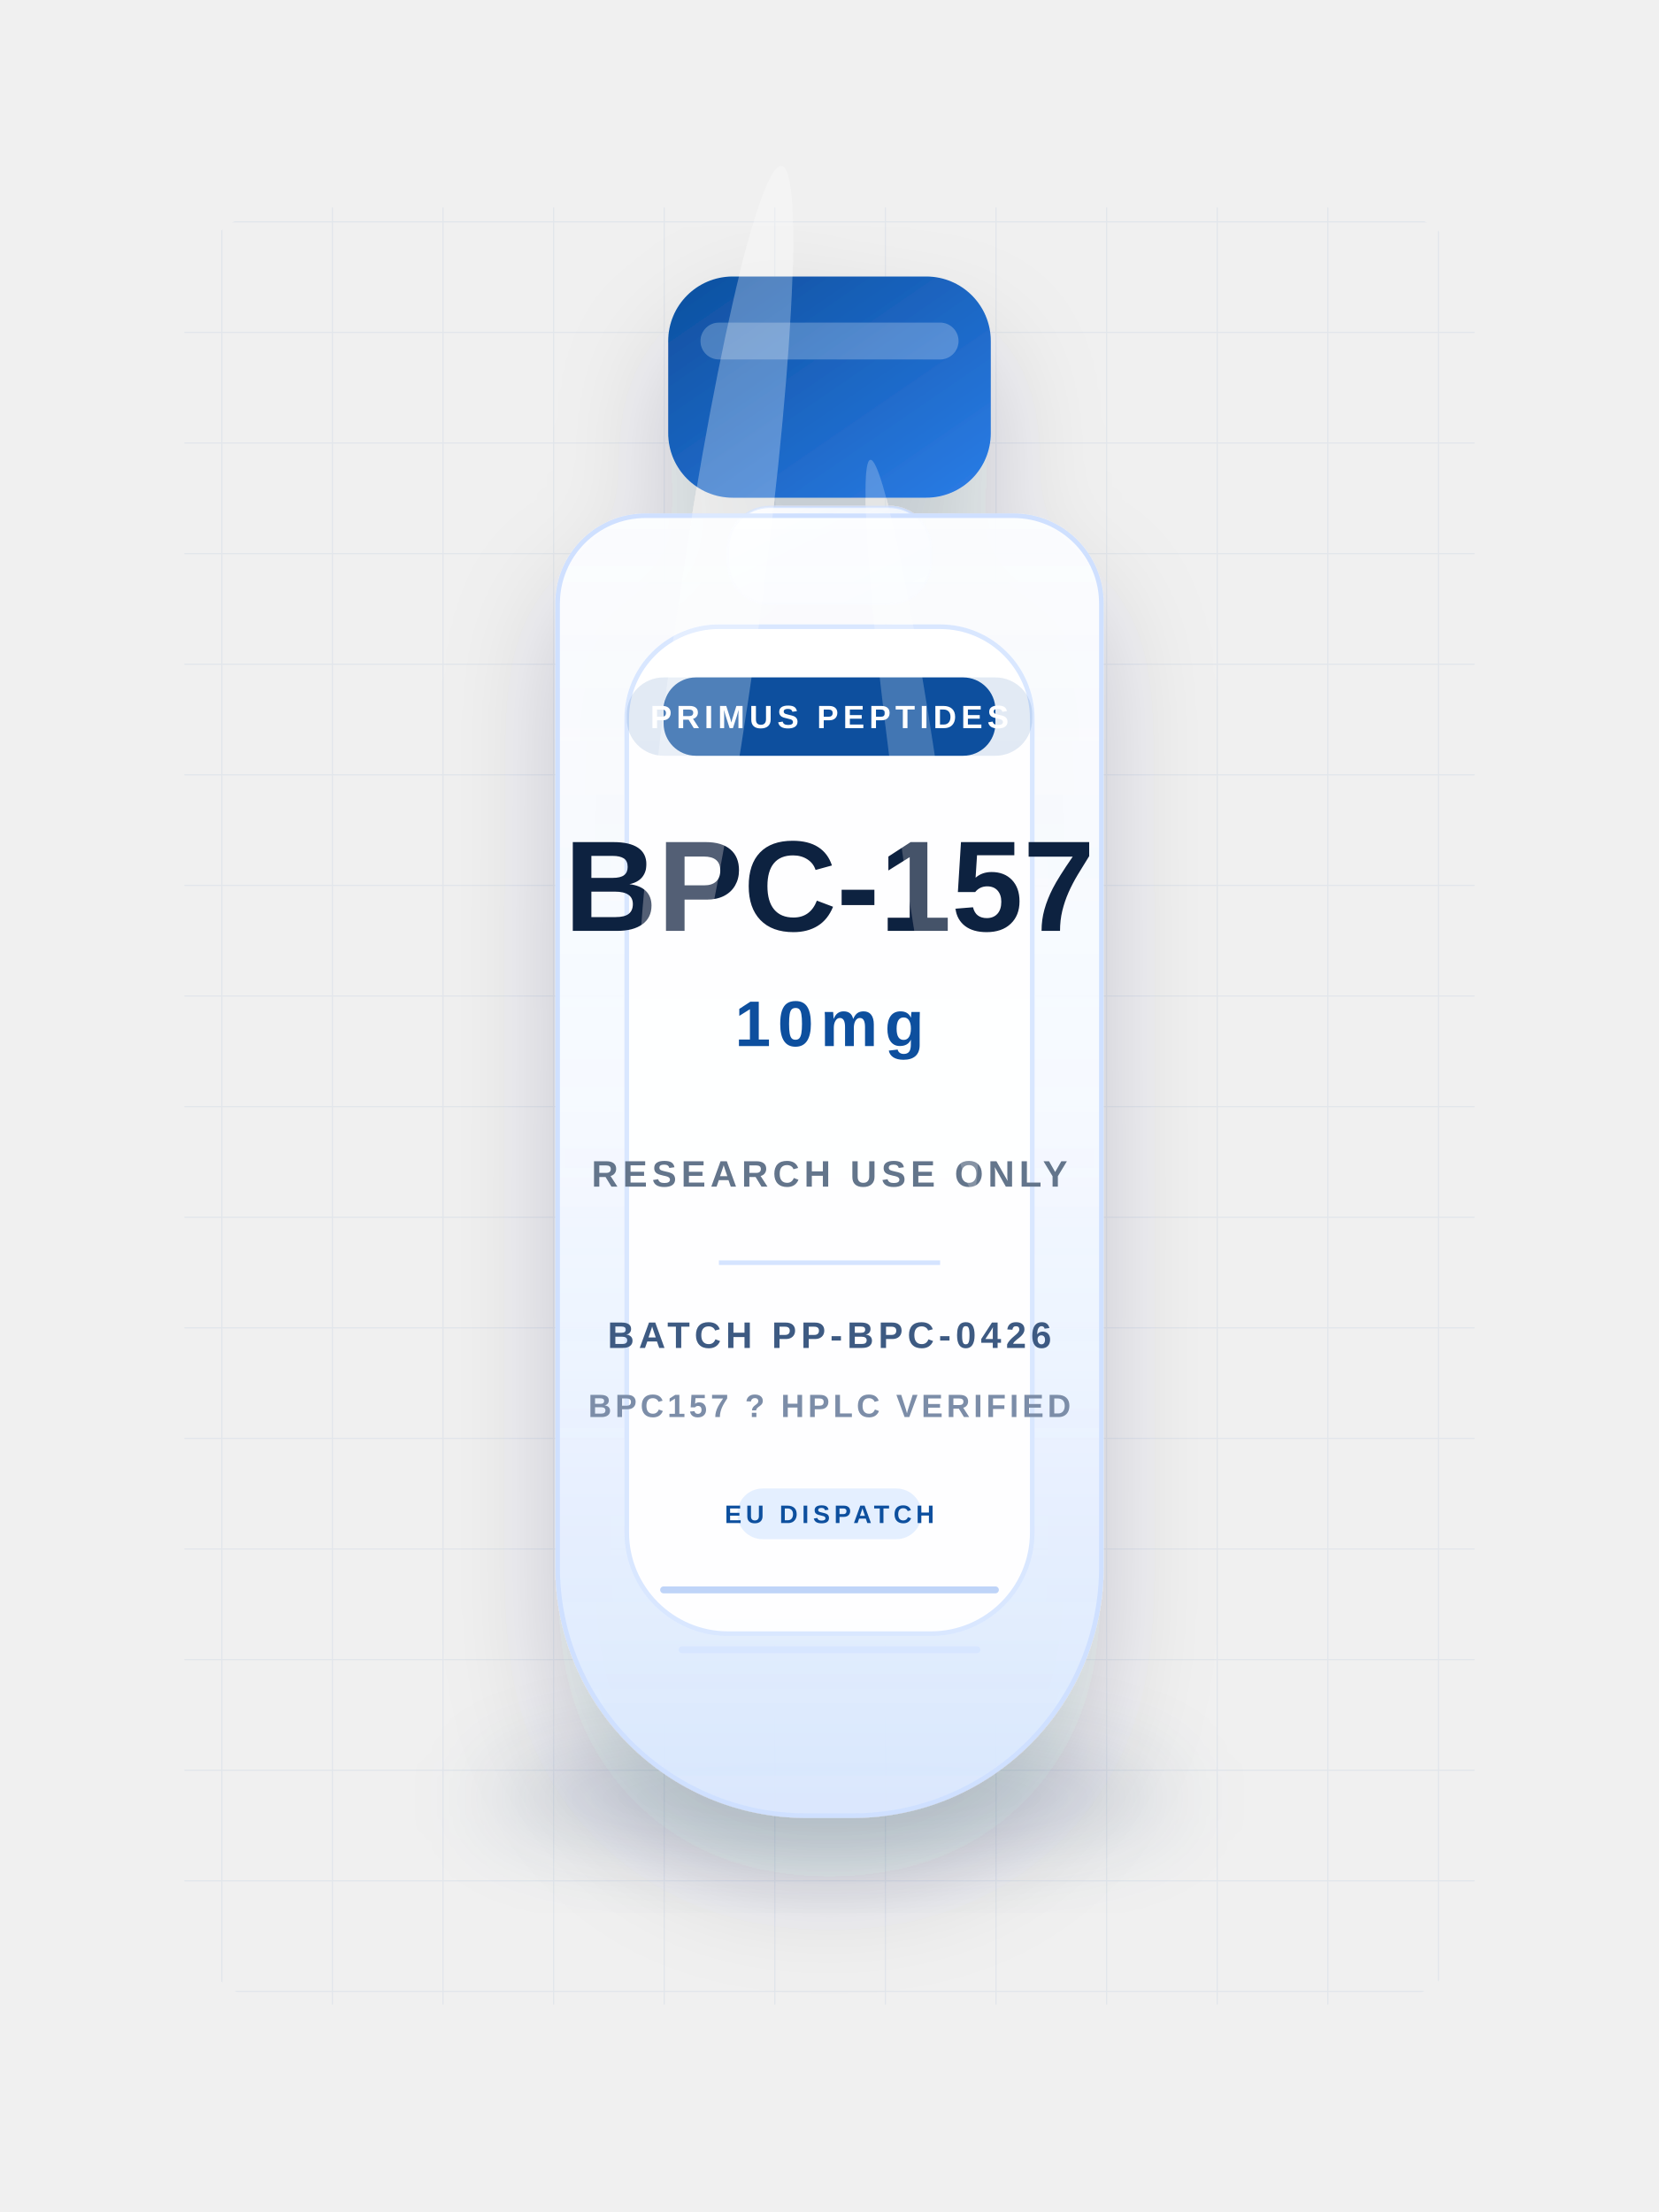
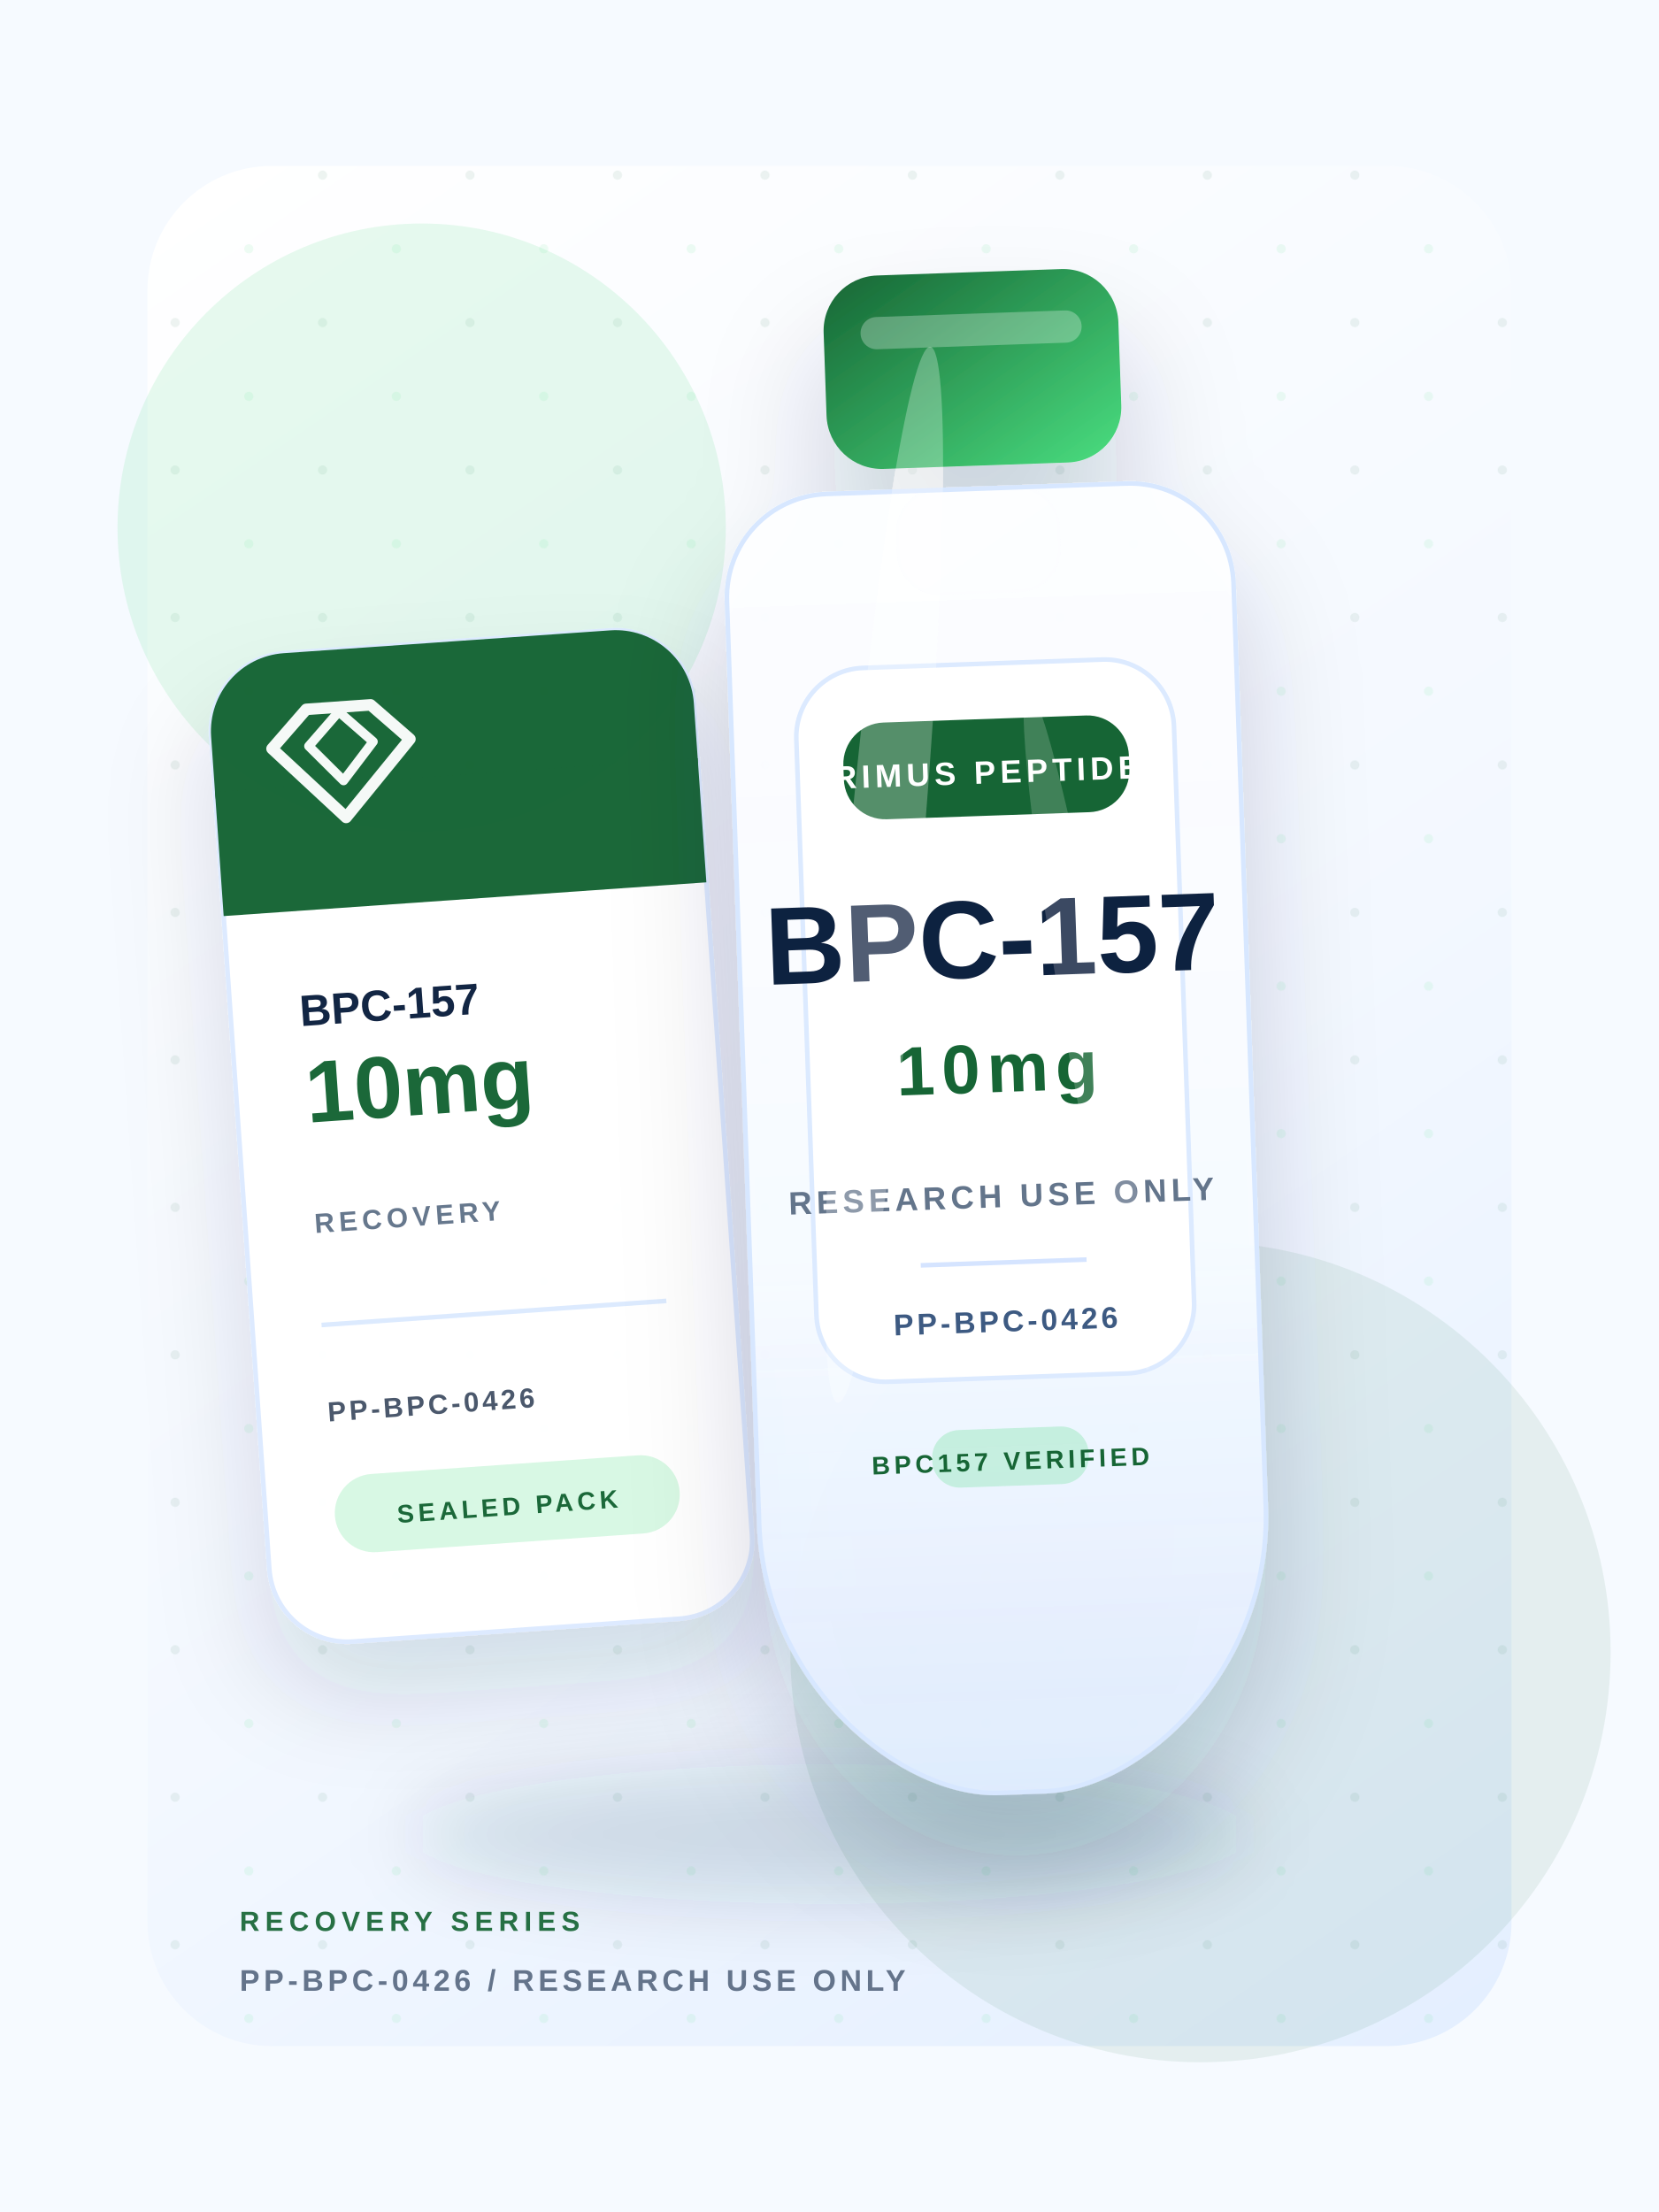
<svg xmlns="http://www.w3.org/2000/svg" width="720" height="960" viewBox="0 0 720 960" fill="none">
  <defs>
-     <linearGradient id="body-bpc-157-10mg" x1="0" y1="140" x2="0" y2="780" gradientUnits="userSpaceOnUse">
-       <stop stop-color="#ffffff" stop-opacity="0.92" />
-       <stop offset="0.55" stop-color="#f5f9ff" stop-opacity="0.98" />
-       <stop offset="1" stop-color="#dbe9ff" stop-opacity="0.95" />
+     <linearGradient id="panel-bpc-157-10mg" x1="84" y1="72" x2="638" y2="880" gradientUnits="userSpaceOnUse">
+       <stop stop-color="#ffffff" />
+       <stop offset="0.58" stop-color="#f3f8ff" />
+       <stop offset="1" stop-color="#e4efff" />
+     </linearGradient>
+     <linearGradient id="body-bpc-157-10mg" x1="0" y1="120" x2="0" y2="820" gradientUnits="userSpaceOnUse">
+       <stop stop-color="#ffffff" stop-opacity="0.96" />
+       <stop offset="0.6" stop-color="#f7fbff" stop-opacity="0.98" />
+       <stop offset="1" stop-color="#dceaff" stop-opacity="0.95" />
    </linearGradient>
    <linearGradient id="neck-bpc-157-10mg" x1="0" y1="0" x2="1" y2="1">
-       <stop stop-color="#ffffff" stop-opacity="0.95" />
-       <stop offset="1" stop-color="#e3eeff" stop-opacity="0.9" />
+       <stop stop-color="#ffffff" />
+       <stop offset="1" stop-color="#e5f0ff" />
    </linearGradient>
    <linearGradient id="cap-bpc-157-10mg" x1="0" y1="0" x2="1" y2="1">
-       <stop stop-color="#0d4f9e" />
-       <stop offset="1" stop-color="#2b7de7" />
+       <stop stop-color="#166534" />
+       <stop offset="1" stop-color="#4ade80" />
    </linearGradient>
-     <filter id="shadow-bpc-157-10mg" x="120" y="70" width="500" height="820" filterUnits="userSpaceOnUse" color-interpolation-filters="sRGB">
-       <feDropShadow dx="0" dy="28" stdDeviation="24" flood-color="#0f2549" flood-opacity="0.18" />
+     <pattern id="pattern-bpc-157-10mg" width="64" height="64" patternUnits="userSpaceOnUse">
+       <circle cx="12" cy="12" r="2" fill="#166534" fill-opacity="0.08" />
+       <circle cx="44" cy="44" r="2" fill="#4ade80" fill-opacity="0.1" />
+     </pattern>
+     <filter id="shadow-bpc-157-10mg" x="40" y="50" width="620" height="850" filterUnits="userSpaceOnUse" color-interpolation-filters="sRGB">
+       <feDropShadow dx="0" dy="30" stdDeviation="25" flood-color="#0f2549" flood-opacity="0.18" />
    </filter>
-     <filter id="soft-shadow-bpc-157-10mg" x="170" y="710" width="380" height="120" filterUnits="userSpaceOnUse" color-interpolation-filters="sRGB">
-       <feGaussianBlur stdDeviation="18" />
+     <filter id="card-shadow-bpc-157-10mg" x="40" y="180" width="320" height="600" filterUnits="userSpaceOnUse" color-interpolation-filters="sRGB">
+       <feDropShadow dx="0" dy="24" stdDeviation="22" flood-color="#0f2549" flood-opacity="0.14" />
    </filter>
-     <pattern id="grid-bpc-157-10mg" width="48" height="48" patternUnits="userSpaceOnUse">
-       <path d="M48 0H0V48" stroke="#0d4f9e" stroke-opacity="0.06" />
-     </pattern>
+     <filter id="floor-bpc-157-10mg" x="130" y="730" width="460" height="130" filterUnits="userSpaceOnUse">
+       <feGaussianBlur stdDeviation="16" />
+     </filter>
  </defs>
-   <rect width="720" height="960" fill="none" />
-   <rect x="80" y="90" width="560" height="780" rx="44" fill="url(#grid-bpc-157-10mg)" />
-   <ellipse cx="360" cy="780" rx="150" ry="26" fill="#173865" fill-opacity="0.15" filter="url(#soft-shadow-bpc-157-10mg)" />
-   <g filter="url(#shadow-bpc-157-10mg)">
-     <rect x="290" y="120" width="140" height="96" rx="28" fill="url(#cap-bpc-157-10mg)" />
-     <rect x="304" y="140" width="112" height="16" rx="8" fill="#ffffff" fill-opacity="0.24" />
-     <rect x="316" y="220" width="88" height="42" rx="18" fill="url(#neck-bpc-157-10mg)" stroke="#c7daff" stroke-opacity="0.7" />
-     <path d="M242 262C242 240.909 259.091 223.818 280.182 223.818H439.818C460.909 223.818 478 240.909 478 262V680C478 739.647 429.647 788 370 788H350C290.353 788 242 739.647 242 680V262Z" fill="url(#body-bpc-157-10mg)" stroke="#cfe0ff" stroke-width="2" />
-     <path d="M272 312C272 289.909 289.909 272 312 272H408C430.091 272 448 289.909 448 312V665C448 689.301 428.301 709 404 709H316C291.699 709 272 689.301 272 665V312Z" fill="#ffffff" fill-opacity="0.96" stroke="#d9e7ff" stroke-width="2" />
-     <rect x="272" y="294" width="176" height="34" rx="16" fill="#0d4f9e" fill-opacity="0.12" />
-     <rect x="288" y="294" width="144" height="34" rx="14" fill="#0d4f9e" />
-     <text x="360" y="316" text-anchor="middle" font-family="Arial, Helvetica, sans-serif" font-size="14" font-weight="700" letter-spacing="2" fill="#ffffff">PRIMUS PEPTIDES</text>
-     <text x="360" y="404" text-anchor="middle" font-family="Arial, Helvetica, sans-serif" font-size="56" font-weight="700" fill="#10213f">BPC-157</text>
-     <text x="360" y="454" text-anchor="middle" font-family="Arial, Helvetica, sans-serif" font-size="28" font-weight="700" letter-spacing="3" fill="#0d4f9e">10mg</text>
-     <text x="360" y="515" text-anchor="middle" font-family="Arial, Helvetica, sans-serif" font-size="16" font-weight="700" letter-spacing="2" fill="#64748b">RESEARCH USE ONLY</text>
-     <line x1="312" y1="548" x2="408" y2="548" stroke="#d5e4ff" stroke-width="2" />
-     <text x="360" y="585" text-anchor="middle" font-family="Arial, Helvetica, sans-serif" font-size="16" font-weight="700" letter-spacing="2" fill="#3e5a82">BATCH PP-BPC-0426</text>
-     <text x="360" y="615" text-anchor="middle" font-family="Arial, Helvetica, sans-serif" font-size="14" font-weight="600" letter-spacing="1.6" fill="#7c8da8">BPC157 ? HPLC VERIFIED</text>
-     <rect x="320" y="646" width="80" height="22" rx="11" fill="#e4efff" />
-     <text x="360" y="661" text-anchor="middle" font-family="Arial, Helvetica, sans-serif" font-size="11" font-weight="700" letter-spacing="1.8" fill="#0d4f9e">EU DISPATCH</text>
-     <ellipse cx="310" cy="280" rx="18" ry="210" fill="#ffffff" fill-opacity="0.28" transform="rotate(8 310 280)" />
-     <ellipse cx="400" cy="358" rx="10" ry="160" fill="#ffffff" fill-opacity="0.22" transform="rotate(-8 400 358)" />
-     <path d="M288 690H432" stroke="#bfd4f8" stroke-width="3" stroke-linecap="round" />
-     <path d="M296 716H424" stroke="#d7e6ff" stroke-width="3" stroke-linecap="round" />
+   <rect width="720" height="960" rx="0" fill="#f6faff" />
+   <rect x="64" y="72" width="592" height="816" rx="54" fill="url(#panel-bpc-157-10mg)" />
+   <rect x="64" y="72" width="592" height="816" rx="54" fill="url(#pattern-bpc-157-10mg)" opacity="0.9" />
+   <circle cx="183" cy="229" r="132" fill="#4ade80" fill-opacity="0.13" />
+   <circle cx="521" cy="717" r="178" fill="#166534" fill-opacity="0.08" />
+   <ellipse cx="360" cy="796" rx="182" ry="30" fill="#0f2549" fill-opacity="0.14" filter="url(#floor-bpc-157-10mg)" />
+   <g transform="rotate(-4 209 493)" filter="url(#card-shadow-bpc-157-10mg)" opacity="0.98">
+     <rect x="104" y="278" width="210" height="430" rx="34" fill="#ffffff" stroke="#dceaff" stroke-width="2" />
+     <rect x="104" y="278" width="210" height="92" rx="34" fill="#166534" />
+     <rect x="104" y="336" width="210" height="54" fill="#166534" />
+     <g transform="translate(130 303)" opacity="0.96">
+       <path d="M0 16L16 0H44L60 16L30 48L0 16Z" fill="none" stroke="#ffffff" stroke-width="5" stroke-linejoin="round" />
+       <path d="M16 16L30 2L44 16L30 32L16 16Z" fill="none" stroke="#ffffff" stroke-width="4" stroke-linejoin="round" />
+     </g>
+     <text x="134" y="440" font-family="Arial, Helvetica, sans-serif" font-size="19" font-weight="800" fill="#10213f">BPC-157</text>
+     <text x="134" y="482" font-family="Arial, Helvetica, sans-serif" font-size="38" font-weight="900" fill="#166534">10mg</text>
+     <text x="134" y="530" font-family="Arial, Helvetica, sans-serif" font-size="12" font-weight="800" letter-spacing="2" fill="#64748b">RECOVERY</text>
+     <line x1="134" y1="570" x2="284" y2="570" stroke="#dbeafe" stroke-width="2" />
+     <text x="134" y="612" font-family="Arial, Helvetica, sans-serif" font-size="12" font-weight="800" letter-spacing="1.4" fill="#475569">PP-BPC-0426</text>
+     <rect x="134" y="636" width="150" height="34" rx="17" fill="#4ade80" fill-opacity="0.22" />
+     <text x="209" y="658" text-anchor="middle" font-family="Arial, Helvetica, sans-serif" font-size="11" font-weight="900" letter-spacing="1.8" fill="#166534">SEALED PACK</text>
  </g>
+   <g transform="rotate(-2 430 388) scale(1)" filter="url(#shadow-bpc-157-10mg)">
+     <rect x="366" y="118" width="128" height="84" rx="24" fill="url(#cap-bpc-157-10mg)" />
+     <rect x="382" y="136" width="96" height="14" rx="7" fill="#ffffff" fill-opacity="0.28" />
+     <rect x="395" y="212" width="70" height="45" rx="18" fill="url(#neck-bpc-157-10mg)" stroke="#d8e7ff" />
+     <path d="M320 257C320 232 340 212 365 212H495C520 212 540 232 540 257V658C540 728 482 778 440 778H420C378 778 320 728 320 658V257Z" fill="url(#body-bpc-157-10mg)" stroke="#d7e7ff" stroke-width="2" />
+     <rect x="348" y="288" width="164" height="310" rx="30" fill="#ffffff" fill-opacity="0.98" stroke="#dceaff" stroke-width="2" />
+     <rect x="368" y="312" width="124" height="42" rx="18" fill="#166534" />
+     <text x="430" y="340" text-anchor="middle" font-family="Arial, Helvetica, sans-serif" font-size="14" font-weight="800" letter-spacing="2" fill="#ffffff">PRIMUS PEPTIDES</text>
+     <text x="430" y="424" text-anchor="middle" font-family="Arial, Helvetica, sans-serif" font-size="48" font-weight="800" fill="#10213f">BPC-157</text>
+     <text x="430" y="474" text-anchor="middle" font-family="Arial, Helvetica, sans-serif" font-size="30" font-weight="800" letter-spacing="3" fill="#166534">10mg</text>
+     <text x="430" y="524" text-anchor="middle" font-family="Arial, Helvetica, sans-serif" font-size="14" font-weight="800" letter-spacing="2" fill="#64748b">RESEARCH USE ONLY</text>
+     <line x1="394" y1="548" x2="466" y2="548" stroke="#d5e4ff" stroke-width="2" />
+     <text x="430" y="578" text-anchor="middle" font-family="Arial, Helvetica, sans-serif" font-size="13" font-weight="800" letter-spacing="1.5" fill="#3e5a82">PP-BPC-0426</text>
+     <rect x="396" y="620" width="68" height="25" rx="12" fill="#4ade80" fill-opacity="0.24" />
+     <text x="430" y="638" text-anchor="middle" font-family="Arial, Helvetica, sans-serif" font-size="11" font-weight="800" letter-spacing="1.8" fill="#166534">BPC157 VERIFIED</text>
+     <ellipse cx="384" cy="378" rx="16" ry="230" fill="#ffffff" fill-opacity="0.27" transform="rotate(7 384 378)" />
+     <ellipse cx="470" cy="448" rx="10" ry="150" fill="#ffffff" fill-opacity="0.18" transform="rotate(-8 470 448)" />
+   </g>
+   <text x="104" y="838" font-family="Arial, Helvetica, sans-serif" font-size="12" font-weight="900" letter-spacing="2.4" fill="#166534" opacity="0.92">RECOVERY SERIES</text>
+   <text x="104" y="864" font-family="Arial, Helvetica, sans-serif" font-size="13" font-weight="800" letter-spacing="1.8" fill="#64748b">PP-BPC-0426 / RESEARCH USE ONLY</text>
</svg>
